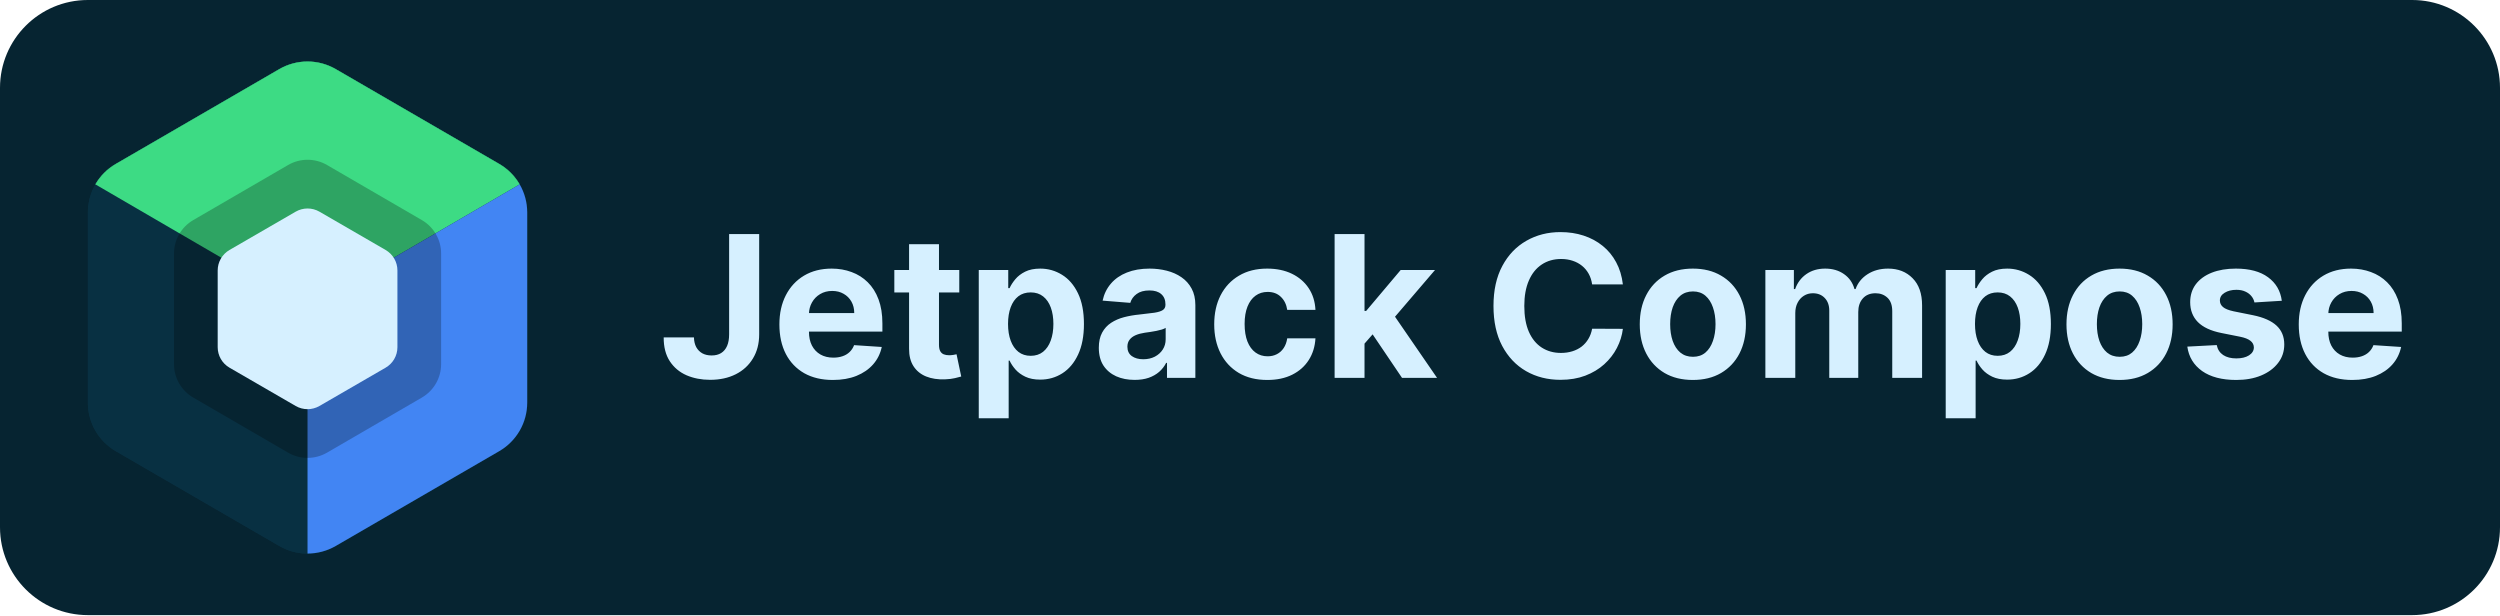
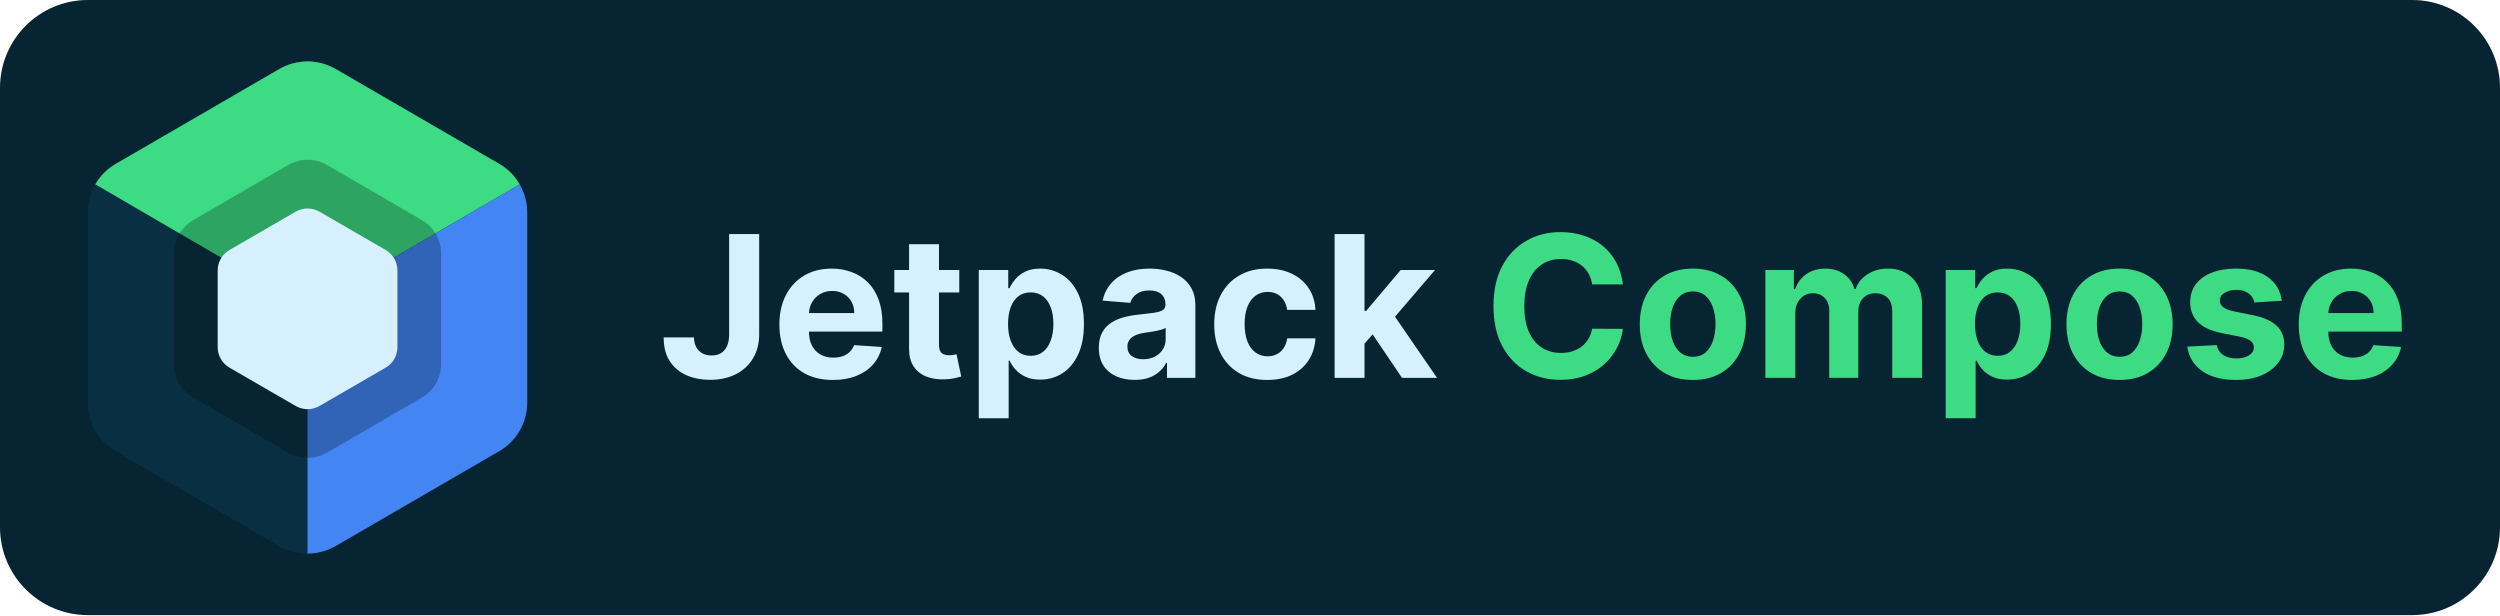
- <svg xmlns="http://www.w3.org/2000/svg" width="569" height="140" viewBox="0 0 569 140" fill="none">
+ <svg xmlns="http://www.w3.org/2000/svg" xmlns:xlink="http://www.w3.org/1999/xlink" width="569" height="140" viewBox="0 0 569 140" fill="none">
  <rect width="569" height="140" rx="20" fill="#062431" />
-   <path d="M63.578 15.739C67.549 13.437 72.451 13.437 76.422 15.739L113.638 37.321C117.576 39.605 120 43.808 120 48.355V91.657C120 96.204 117.576 100.407 113.638 102.691L76.422 124.273C72.451 126.576 67.549 126.576 63.578 124.273L26.362 102.691C22.424 100.407 20 96.204 20 91.657V48.355C20 43.808 22.424 39.605 26.362 37.321L63.578 15.739Z" fill="#083042" />
-   <path d="M76.414 15.727L113.63 37.309C115.594 38.448 117.181 40.064 118.279 41.962L69.992 70.073L21.704 41.962C22.802 40.064 24.39 38.448 26.354 37.309L63.57 15.727C65.555 14.576 67.773 14 69.992 14C72.21 14 74.428 14.576 76.414 15.727Z" fill="#3DDB84" />
-   <path d="M65.571 37.556C68.309 35.967 71.691 35.967 74.429 37.556L96.02 50.095C98.73 51.669 100.398 54.563 100.398 57.693V82.886C100.398 86.016 98.73 88.911 96.02 90.485L74.429 103.023C71.691 104.613 68.309 104.613 65.571 103.023L43.98 90.485C41.27 88.911 39.602 86.016 39.602 82.886V57.693C39.602 54.563 41.27 51.669 43.98 50.095L65.571 37.556Z" fill="black" fill-opacity="0.25" />
-   <path d="M67.292 48.178C68.967 47.209 71.033 47.209 72.708 48.178L87.764 56.893C89.43 57.857 90.454 59.633 90.454 61.554V79.025C90.454 80.946 89.43 82.722 87.764 83.686L72.708 92.401C71.033 93.37 68.967 93.37 67.292 92.401L52.236 83.686C50.57 82.722 49.545 80.946 49.545 79.025V61.554C49.545 59.633 50.57 57.857 52.236 56.893L67.292 48.178Z" fill="#D6F0FF" />
-   <path d="M63.578 15.739C67.549 13.437 72.451 13.437 76.422 15.739L113.638 37.321C117.576 39.605 120 43.808 120 48.355V91.657C120 96.204 117.576 100.407 113.638 102.691L76.422 124.273C72.451 126.576 67.549 126.576 63.578 124.273L26.362 102.691C22.424 100.407 20 96.204 20 91.657V48.355C20 43.808 22.424 39.605 26.362 37.321L63.578 15.739Z" fill="#083042" />
-   <path d="M76.414 15.727L113.63 37.309C115.594 38.448 117.181 40.064 118.279 41.962L69.992 70.073L21.704 41.962C22.802 40.064 24.39 38.448 26.354 37.309L63.57 15.727C65.555 14.576 67.773 14 69.992 14C72.21 14 74.428 14.576 76.414 15.727Z" fill="#3DDB84" />
+   <use xlink:href="#stroke0_283_2" fill="#083042" />
+   <use xlink:href="#stroke1_283_2" fill="#3DDB84" />
+   <use xlink:href="#stroke2_283_2" fill="black" fill-opacity="0.25" />
+   <use xlink:href="#stroke3_283_2" fill="#D6F0FF" />
+   <use xlink:href="#stroke0_283_2" fill="#083042" />
+   <use xlink:href="#stroke1_283_2" fill="#3DDB84" />
  <path d="M119.992 48.343V91.645C119.992 96.192 117.568 100.395 113.63 102.679L76.414 124.261C74.428 125.412 72.21 125.988 69.992 125.988L69.992 70.073L118.279 41.962C119.377 43.861 119.986 46.041 119.992 48.308L119.992 48.343Z" fill="#4285F3" />
-   <path d="M65.571 37.556C68.309 35.967 71.691 35.967 74.429 37.556L96.02 50.095C98.73 51.669 100.398 54.563 100.398 57.693V82.886C100.398 86.016 98.73 88.911 96.02 90.485L74.429 103.023C71.691 104.613 68.309 104.613 65.571 103.023L43.98 90.485C41.27 88.911 39.602 86.016 39.602 82.886V57.693C39.602 54.563 41.27 51.669 43.98 50.095L65.571 37.556Z" fill="black" fill-opacity="0.25" />
-   <path d="M67.292 48.178C68.967 47.209 71.033 47.209 72.708 48.178L87.764 56.893C89.43 57.857 90.454 59.633 90.454 61.554V79.025C90.454 80.946 89.43 82.722 87.764 83.686L72.708 92.401C71.033 93.37 68.967 93.37 67.292 92.401L52.236 83.686C50.57 82.722 49.545 80.946 49.545 79.025V61.554C49.545 59.633 50.57 57.857 52.236 56.893L67.292 48.178Z" fill="#D6F0FF" />
-   <path d="M165.948 53.273H172.788V76.092C172.788 78.202 172.314 80.034 171.365 81.59C170.428 83.145 169.123 84.343 167.45 85.185C165.778 86.027 163.833 86.447 161.618 86.447C159.647 86.447 157.857 86.101 156.248 85.409C154.65 84.706 153.382 83.64 152.445 82.213C151.507 80.775 151.044 78.969 151.055 76.796H157.942C157.963 77.658 158.139 78.399 158.469 79.017C158.81 79.624 159.274 80.093 159.86 80.423C160.456 80.743 161.159 80.902 161.969 80.902C162.821 80.902 163.54 80.721 164.126 80.359C164.723 79.986 165.176 79.443 165.485 78.729C165.794 78.015 165.948 77.136 165.948 76.092V53.273ZM189.567 86.479C187.042 86.479 184.869 85.968 183.047 84.945C181.236 83.912 179.84 82.452 178.86 80.567C177.88 78.671 177.39 76.428 177.39 73.839C177.39 71.314 177.88 69.098 178.86 67.191C179.84 65.284 181.22 63.798 182.999 62.733C184.789 61.668 186.887 61.135 189.295 61.135C190.914 61.135 192.422 61.396 193.817 61.918C195.224 62.429 196.449 63.202 197.493 64.235C198.548 65.269 199.368 66.568 199.954 68.134C200.54 69.69 200.833 71.511 200.833 73.599V75.469H180.107V71.25H194.425C194.425 70.27 194.212 69.402 193.786 68.646C193.359 67.889 192.768 67.298 192.012 66.872C191.266 66.435 190.398 66.217 189.407 66.217C188.374 66.217 187.457 66.456 186.658 66.936C185.87 67.404 185.252 68.038 184.805 68.837C184.357 69.626 184.128 70.505 184.118 71.474V75.485C184.118 76.7 184.341 77.749 184.789 78.633C185.247 79.517 185.891 80.199 186.722 80.679C187.553 81.158 188.539 81.398 189.679 81.398C190.435 81.398 191.127 81.291 191.756 81.078C192.385 80.865 192.923 80.546 193.37 80.119C193.817 79.693 194.158 79.171 194.393 78.553L200.689 78.969C200.369 80.481 199.714 81.803 198.723 82.932C197.743 84.05 196.475 84.924 194.92 85.553C193.375 86.171 191.591 86.479 189.567 86.479ZM218.331 61.455V66.568H203.549V61.455H218.331ZM206.905 55.574H213.713V78.457C213.713 79.086 213.809 79.576 214 79.928C214.192 80.269 214.458 80.508 214.799 80.647C215.151 80.785 215.556 80.854 216.014 80.854C216.333 80.854 216.653 80.828 216.973 80.775C217.292 80.711 217.537 80.663 217.708 80.631L218.778 85.696C218.438 85.803 217.958 85.925 217.34 86.064C216.722 86.213 215.971 86.304 215.087 86.336C213.446 86.4 212.008 86.181 210.772 85.68C209.547 85.18 208.594 84.402 207.912 83.347C207.23 82.293 206.895 80.961 206.905 79.352V55.574ZM222.765 95.204V61.455H229.477V65.577H229.781C230.079 64.917 230.51 64.246 231.075 63.564C231.65 62.871 232.396 62.296 233.312 61.838C234.239 61.369 235.39 61.135 236.764 61.135C238.554 61.135 240.205 61.604 241.718 62.541C243.231 63.468 244.44 64.869 245.345 66.744C246.251 68.608 246.704 70.947 246.704 73.759C246.704 76.497 246.262 78.809 245.377 80.695C244.504 82.57 243.311 83.992 241.798 84.961C240.296 85.92 238.612 86.4 236.748 86.4C235.427 86.4 234.303 86.181 233.376 85.744C232.46 85.308 231.709 84.759 231.123 84.098C230.537 83.427 230.09 82.751 229.781 82.069H229.573V95.204H222.765ZM229.429 73.727C229.429 75.187 229.632 76.46 230.036 77.546C230.441 78.633 231.027 79.48 231.794 80.087C232.561 80.684 233.493 80.982 234.591 80.982C235.699 80.982 236.636 80.679 237.403 80.071C238.17 79.454 238.751 78.601 239.145 77.515C239.55 76.417 239.752 75.155 239.752 73.727C239.752 72.31 239.555 71.064 239.161 69.988C238.767 68.912 238.186 68.07 237.419 67.463C236.652 66.856 235.709 66.552 234.591 66.552C233.483 66.552 232.545 66.845 231.778 67.431C231.022 68.017 230.441 68.848 230.036 69.924C229.632 71 229.429 72.268 229.429 73.727ZM258.241 86.463C256.675 86.463 255.28 86.192 254.055 85.648C252.829 85.094 251.86 84.279 251.146 83.204C250.443 82.117 250.091 80.764 250.091 79.144C250.091 77.781 250.342 76.636 250.843 75.709C251.343 74.782 252.025 74.036 252.888 73.472C253.751 72.907 254.731 72.481 255.828 72.193C256.936 71.906 258.097 71.703 259.312 71.586C260.74 71.437 261.89 71.298 262.764 71.171C263.637 71.032 264.271 70.829 264.665 70.563C265.059 70.297 265.257 69.903 265.257 69.381V69.285C265.257 68.273 264.937 67.49 264.298 66.936C263.669 66.382 262.774 66.105 261.613 66.105C260.388 66.105 259.413 66.376 258.689 66.92C257.964 67.452 257.485 68.124 257.251 68.933L250.954 68.422C251.274 66.93 251.903 65.641 252.84 64.555C253.778 63.457 254.987 62.616 256.468 62.03C257.959 61.433 259.685 61.135 261.645 61.135C263.009 61.135 264.314 61.295 265.56 61.614C266.817 61.934 267.931 62.429 268.9 63.1C269.88 63.772 270.653 64.635 271.217 65.689C271.782 66.733 272.064 67.985 272.064 69.445V86H265.608V82.596H265.416C265.022 83.363 264.495 84.04 263.834 84.626C263.174 85.201 262.38 85.654 261.453 85.984C260.526 86.304 259.456 86.463 258.241 86.463ZM260.191 81.765C261.192 81.765 262.077 81.568 262.844 81.174C263.611 80.769 264.213 80.226 264.649 79.544C265.086 78.862 265.305 78.09 265.305 77.227V74.622C265.091 74.761 264.798 74.888 264.426 75.006C264.063 75.112 263.653 75.213 263.195 75.309C262.737 75.394 262.279 75.474 261.821 75.549C261.363 75.613 260.947 75.671 260.574 75.725C259.775 75.842 259.078 76.028 258.481 76.284C257.884 76.54 257.421 76.886 257.091 77.323C256.76 77.749 256.595 78.282 256.595 78.921C256.595 79.848 256.931 80.556 257.602 81.046C258.284 81.526 259.147 81.765 260.191 81.765ZM288.436 86.479C285.922 86.479 283.759 85.947 281.948 84.881C280.147 83.805 278.762 82.314 277.793 80.407C276.834 78.5 276.355 76.305 276.355 73.823C276.355 71.309 276.839 69.104 277.809 67.207C278.789 65.3 280.179 63.814 281.98 62.749C283.78 61.673 285.922 61.135 288.404 61.135C290.545 61.135 292.42 61.524 294.029 62.301C295.637 63.079 296.911 64.171 297.848 65.577C298.786 66.984 299.302 68.635 299.398 70.531H292.974C292.793 69.306 292.314 68.321 291.536 67.575C290.769 66.819 289.762 66.44 288.516 66.44C287.461 66.44 286.539 66.728 285.751 67.303C284.973 67.868 284.366 68.694 283.929 69.78C283.493 70.867 283.274 72.183 283.274 73.727C283.274 75.293 283.487 76.625 283.913 77.722C284.35 78.82 284.963 79.656 285.751 80.231C286.539 80.806 287.461 81.094 288.516 81.094C289.293 81.094 289.991 80.934 290.609 80.615C291.238 80.295 291.754 79.832 292.159 79.224C292.575 78.606 292.846 77.866 292.974 77.003H299.398C299.292 78.878 298.78 80.529 297.864 81.957C296.958 83.374 295.707 84.482 294.109 85.281C292.511 86.08 290.62 86.479 288.436 86.479ZM309.925 78.937L309.941 70.771H310.932L318.794 61.455H326.608L316.045 73.791H314.431L309.925 78.937ZM303.757 86V53.273H310.564V86H303.757ZM319.098 86L311.875 75.309L316.413 70.499L327.072 86H319.098ZM369.367 64.731H362.368C362.24 63.825 361.979 63.021 361.585 62.318C361.191 61.604 360.684 60.996 360.067 60.496C359.449 59.995 358.735 59.611 357.925 59.345C357.126 59.079 356.258 58.946 355.32 58.946C353.627 58.946 352.151 59.367 350.894 60.208C349.637 61.039 348.662 62.254 347.97 63.852C347.277 65.439 346.931 67.367 346.931 69.636C346.931 71.969 347.277 73.93 347.97 75.517C348.673 77.104 349.653 78.303 350.91 79.113C352.167 79.922 353.621 80.327 355.273 80.327C356.199 80.327 357.057 80.204 357.845 79.96C358.644 79.715 359.353 79.358 359.971 78.889C360.589 78.409 361.1 77.829 361.505 77.147C361.92 76.465 362.208 75.688 362.368 74.814L369.367 74.846C369.186 76.348 368.733 77.797 368.009 79.192C367.295 80.577 366.331 81.819 365.116 82.916C363.912 84.002 362.474 84.865 360.802 85.505C359.14 86.133 357.259 86.447 355.161 86.447C352.242 86.447 349.632 85.787 347.33 84.466C345.04 83.145 343.229 81.233 341.897 78.729C340.576 76.225 339.916 73.195 339.916 69.636C339.916 66.067 340.587 63.031 341.929 60.528C343.271 58.024 345.093 56.117 347.394 54.807C349.695 53.486 352.284 52.825 355.161 52.825C357.057 52.825 358.815 53.092 360.434 53.624C362.064 54.157 363.508 54.935 364.765 55.957C366.022 56.969 367.045 58.211 367.833 59.681C368.632 61.151 369.143 62.834 369.367 64.731ZM385.291 86.479C382.809 86.479 380.662 85.952 378.851 84.897C377.051 83.832 375.661 82.351 374.68 80.455C373.7 78.548 373.21 76.337 373.21 73.823C373.21 71.288 373.7 69.072 374.68 67.175C375.661 65.269 377.051 63.788 378.851 62.733C380.662 61.668 382.809 61.135 385.291 61.135C387.773 61.135 389.915 61.668 391.715 62.733C393.526 63.788 394.922 65.269 395.902 67.175C396.882 69.072 397.372 71.288 397.372 73.823C397.372 76.337 396.882 78.548 395.902 80.455C394.922 82.351 393.526 83.832 391.715 84.897C389.915 85.952 387.773 86.479 385.291 86.479ZM385.323 81.206C386.452 81.206 387.395 80.886 388.152 80.247C388.908 79.597 389.478 78.713 389.862 77.594C390.256 76.476 390.453 75.203 390.453 73.775C390.453 72.348 390.256 71.075 389.862 69.956C389.478 68.837 388.908 67.953 388.152 67.303C387.395 66.653 386.452 66.329 385.323 66.329C384.183 66.329 383.224 66.653 382.447 67.303C381.68 67.953 381.099 68.837 380.705 69.956C380.321 71.075 380.13 72.348 380.13 73.775C380.13 75.203 380.321 76.476 380.705 77.594C381.099 78.713 381.68 79.597 382.447 80.247C383.224 80.886 384.183 81.206 385.323 81.206ZM401.799 86V61.455H408.287V65.785H408.574C409.086 64.347 409.938 63.212 411.131 62.381C412.324 61.55 413.752 61.135 415.414 61.135C417.097 61.135 418.53 61.556 419.712 62.397C420.895 63.228 421.683 64.358 422.077 65.785H422.333C422.834 64.379 423.739 63.255 425.05 62.413C426.371 61.561 427.931 61.135 429.732 61.135C432.022 61.135 433.881 61.865 435.309 63.324C436.747 64.773 437.466 66.829 437.466 69.493V86H430.675V70.835C430.675 69.471 430.313 68.448 429.588 67.767C428.864 67.085 427.958 66.744 426.871 66.744C425.636 66.744 424.672 67.138 423.979 67.927C423.287 68.704 422.94 69.732 422.94 71.011V86H416.341V70.691C416.341 69.487 415.994 68.528 415.302 67.815C414.62 67.101 413.72 66.744 412.601 66.744C411.845 66.744 411.163 66.936 410.556 67.319C409.959 67.692 409.485 68.219 409.134 68.901C408.782 69.572 408.606 70.361 408.606 71.266V86H401.799ZM442.844 95.204V61.455H449.555V65.577H449.859C450.157 64.917 450.589 64.246 451.153 63.564C451.729 62.871 452.474 62.296 453.39 61.838C454.317 61.369 455.468 61.135 456.842 61.135C458.632 61.135 460.283 61.604 461.796 62.541C463.309 63.468 464.518 64.869 465.423 66.744C466.329 68.608 466.782 70.947 466.782 73.759C466.782 76.497 466.34 78.809 465.455 80.695C464.582 82.57 463.389 83.992 461.876 84.961C460.374 85.92 458.691 86.4 456.826 86.4C455.505 86.4 454.381 86.181 453.454 85.744C452.538 85.308 451.787 84.759 451.201 84.098C450.615 83.427 450.168 82.751 449.859 82.069H449.651V95.204H442.844ZM449.507 73.727C449.507 75.187 449.71 76.46 450.115 77.546C450.519 78.633 451.105 79.48 451.872 80.087C452.639 80.684 453.572 80.982 454.669 80.982C455.777 80.982 456.714 80.679 457.481 80.071C458.248 79.454 458.829 78.601 459.223 77.515C459.628 76.417 459.83 75.155 459.83 73.727C459.83 72.31 459.633 71.064 459.239 69.988C458.845 68.912 458.264 68.07 457.497 67.463C456.73 66.856 455.787 66.552 454.669 66.552C453.561 66.552 452.623 66.845 451.856 67.431C451.1 68.017 450.519 68.848 450.115 69.924C449.71 71 449.507 72.268 449.507 73.727ZM482.41 86.479C479.928 86.479 477.781 85.952 475.97 84.897C474.17 83.832 472.78 82.351 471.8 80.455C470.819 78.548 470.329 76.337 470.329 73.823C470.329 71.288 470.819 69.072 471.8 67.175C472.78 65.269 474.17 63.788 475.97 62.733C477.781 61.668 479.928 61.135 482.41 61.135C484.893 61.135 487.034 61.668 488.834 62.733C490.645 63.788 492.041 65.269 493.021 67.175C494.001 69.072 494.491 71.288 494.491 73.823C494.491 76.337 494.001 78.548 493.021 80.455C492.041 82.351 490.645 83.832 488.834 84.897C487.034 85.952 484.893 86.479 482.41 86.479ZM482.442 81.206C483.572 81.206 484.514 80.886 485.271 80.247C486.027 79.597 486.597 78.713 486.981 77.594C487.375 76.476 487.572 75.203 487.572 73.775C487.572 72.348 487.375 71.075 486.981 69.956C486.597 68.837 486.027 67.953 485.271 67.303C484.514 66.653 483.572 66.329 482.442 66.329C481.302 66.329 480.344 66.653 479.566 67.303C478.799 67.953 478.218 68.837 477.824 69.956C477.441 71.075 477.249 72.348 477.249 73.775C477.249 75.203 477.441 76.476 477.824 77.594C478.218 78.713 478.799 79.597 479.566 80.247C480.344 80.886 481.302 81.206 482.442 81.206ZM519.34 68.454L513.108 68.837C513.002 68.305 512.773 67.825 512.421 67.399C512.069 66.962 511.606 66.616 511.031 66.36C510.466 66.094 509.79 65.961 509.001 65.961C507.947 65.961 507.057 66.185 506.333 66.632C505.608 67.069 505.246 67.655 505.246 68.39C505.246 68.976 505.48 69.471 505.949 69.876C506.418 70.281 507.222 70.606 508.362 70.851L512.805 71.746C515.191 72.236 516.97 73.024 518.142 74.111C519.314 75.197 519.9 76.625 519.9 78.394C519.9 80.002 519.426 81.414 518.477 82.628C517.54 83.843 516.251 84.791 514.61 85.473C512.98 86.144 511.1 86.479 508.969 86.479C505.72 86.479 503.131 85.803 501.203 84.45C499.285 83.086 498.161 81.233 497.831 78.889L504.527 78.537C504.729 79.528 505.219 80.284 505.997 80.806C506.775 81.318 507.771 81.573 508.985 81.573C510.178 81.573 511.137 81.344 511.862 80.886C512.597 80.418 512.97 79.816 512.98 79.081C512.97 78.463 512.709 77.957 512.197 77.562C511.686 77.158 510.898 76.849 509.832 76.636L505.581 75.789C503.184 75.309 501.4 74.478 500.228 73.296C499.067 72.113 498.486 70.606 498.486 68.773C498.486 67.197 498.912 65.838 499.765 64.698C500.628 63.559 501.837 62.68 503.392 62.062C504.958 61.444 506.791 61.135 508.889 61.135C511.99 61.135 514.429 61.79 516.208 63.1C517.998 64.411 519.042 66.195 519.34 68.454ZM535.372 86.479C532.848 86.479 530.674 85.968 528.853 84.945C527.041 83.912 525.646 82.452 524.666 80.567C523.686 78.671 523.196 76.428 523.196 73.839C523.196 71.314 523.686 69.098 524.666 67.191C525.646 65.284 527.025 63.798 528.805 62.733C530.594 61.668 532.693 61.135 535.101 61.135C536.72 61.135 538.228 61.396 539.623 61.918C541.029 62.429 542.255 63.202 543.299 64.235C544.353 65.269 545.174 66.568 545.76 68.134C546.345 69.69 546.638 71.511 546.638 73.599V75.469H525.912V71.25H540.23C540.23 70.27 540.017 69.402 539.591 68.646C539.165 67.889 538.574 67.298 537.817 66.872C537.072 66.435 536.203 66.217 535.213 66.217C534.179 66.217 533.263 66.456 532.464 66.936C531.676 67.404 531.058 68.038 530.61 68.837C530.163 69.626 529.934 70.505 529.923 71.474V75.485C529.923 76.7 530.147 77.749 530.594 78.633C531.052 79.517 531.697 80.199 532.528 80.679C533.359 81.158 534.344 81.398 535.484 81.398C536.241 81.398 536.933 81.291 537.562 81.078C538.19 80.865 538.728 80.546 539.176 80.119C539.623 79.693 539.964 79.171 540.198 78.553L546.495 78.969C546.175 80.481 545.52 81.803 544.529 82.932C543.549 84.05 542.281 84.924 540.726 85.553C539.181 86.171 537.397 86.479 535.372 86.479Z" fill="#D6F0FF" />
+   <use xlink:href="#stroke2_283_2" fill="black" fill-opacity="0.25" />
+   <use xlink:href="#stroke3_283_2" fill="#D6F0FF" />
+   <path d="M165.948 53.273H172.788V76.092C172.788 78.202 172.314 80.034 171.365 81.59C170.428 83.145 169.123 84.343 167.45 85.185C165.778 86.027 163.833 86.447 161.618 86.447C159.647 86.447 157.857 86.101 156.248 85.409C154.65 84.706 153.382 83.64 152.445 82.213C151.507 80.775 151.044 78.969 151.055 76.796H157.942C157.963 77.658 158.139 78.399 158.469 79.017C158.81 79.624 159.274 80.093 159.86 80.423C160.456 80.743 161.159 80.902 161.969 80.902C162.821 80.902 163.54 80.721 164.126 80.359C164.723 79.986 165.176 79.443 165.485 78.729C165.794 78.015 165.948 77.136 165.948 76.092V53.273ZM189.567 86.479C187.042 86.479 184.869 85.968 183.047 84.945C181.236 83.912 179.84 82.452 178.86 80.567C177.88 78.671 177.39 76.428 177.39 73.839C177.39 71.314 177.88 69.098 178.86 67.191C179.84 65.284 181.22 63.798 182.999 62.733C184.789 61.668 186.887 61.135 189.295 61.135C190.914 61.135 192.422 61.396 193.817 61.918C195.224 62.429 196.449 63.202 197.493 64.235C198.548 65.269 199.368 66.568 199.954 68.134C200.54 69.69 200.833 71.511 200.833 73.599V75.469H180.107V71.25H194.425C194.425 70.27 194.212 69.402 193.786 68.646C193.359 67.889 192.768 67.298 192.012 66.872C191.266 66.435 190.398 66.217 189.407 66.217C188.374 66.217 187.457 66.456 186.658 66.936C185.87 67.404 185.252 68.038 184.805 68.837C184.357 69.626 184.128 70.505 184.118 71.474V75.485C184.118 76.7 184.341 77.749 184.789 78.633C185.247 79.517 185.891 80.199 186.722 80.679C187.553 81.158 188.539 81.398 189.679 81.398C190.435 81.398 191.127 81.291 191.756 81.078C192.385 80.865 192.923 80.546 193.37 80.119C193.817 79.693 194.158 79.171 194.393 78.553L200.689 78.969C200.369 80.481 199.714 81.803 198.723 82.932C197.743 84.05 196.475 84.924 194.92 85.553C193.375 86.171 191.591 86.479 189.567 86.479ZM218.331 61.455V66.568H203.549V61.455H218.331ZM206.905 55.574H213.713V78.457C213.713 79.086 213.809 79.576 214 79.928C214.192 80.269 214.458 80.508 214.799 80.647C215.151 80.785 215.556 80.854 216.014 80.854C216.333 80.854 216.653 80.828 216.973 80.775C217.292 80.711 217.537 80.663 217.708 80.631L218.778 85.696C218.438 85.803 217.958 85.925 217.34 86.064C216.722 86.213 215.971 86.304 215.087 86.336C213.446 86.4 212.008 86.181 210.772 85.68C209.547 85.18 208.594 84.402 207.912 83.347C207.23 82.293 206.895 80.961 206.905 79.352V55.574ZM222.765 95.204V61.455H229.477V65.577H229.781C230.079 64.917 230.51 64.246 231.075 63.564C231.65 62.871 232.396 62.296 233.312 61.838C234.239 61.369 235.39 61.135 236.764 61.135C238.554 61.135 240.205 61.604 241.718 62.541C243.231 63.468 244.44 64.869 245.345 66.744C246.251 68.608 246.704 70.947 246.704 73.759C246.704 76.497 246.262 78.809 245.377 80.695C244.504 82.57 243.311 83.992 241.798 84.961C240.296 85.92 238.612 86.4 236.748 86.4C235.427 86.4 234.303 86.181 233.376 85.744C232.46 85.308 231.709 84.759 231.123 84.098C230.537 83.427 230.09 82.751 229.781 82.069H229.573V95.204H222.765ZM229.429 73.727C229.429 75.187 229.632 76.46 230.036 77.546C230.441 78.633 231.027 79.48 231.794 80.087C232.561 80.684 233.493 80.982 234.591 80.982C235.699 80.982 236.636 80.679 237.403 80.071C238.17 79.454 238.751 78.601 239.145 77.515C239.55 76.417 239.752 75.155 239.752 73.727C239.752 72.31 239.555 71.064 239.161 69.988C238.767 68.912 238.186 68.07 237.419 67.463C236.652 66.856 235.709 66.552 234.591 66.552C233.483 66.552 232.545 66.845 231.778 67.431C231.022 68.017 230.441 68.848 230.036 69.924C229.632 71 229.429 72.268 229.429 73.727ZM258.241 86.463C256.675 86.463 255.28 86.192 254.055 85.648C252.829 85.094 251.86 84.279 251.146 83.204C250.443 82.117 250.091 80.764 250.091 79.144C250.091 77.781 250.342 76.636 250.843 75.709C251.343 74.782 252.025 74.036 252.888 73.472C253.751 72.907 254.731 72.481 255.828 72.193C256.936 71.906 258.097 71.703 259.312 71.586C260.74 71.437 261.89 71.298 262.764 71.171C263.637 71.032 264.271 70.829 264.665 70.563C265.059 70.297 265.257 69.903 265.257 69.381V69.285C265.257 68.273 264.937 67.49 264.298 66.936C263.669 66.382 262.774 66.105 261.613 66.105C260.388 66.105 259.413 66.376 258.689 66.92C257.964 67.452 257.485 68.124 257.251 68.933L250.954 68.422C251.274 66.93 251.903 65.641 252.84 64.555C253.778 63.457 254.987 62.616 256.468 62.03C257.959 61.433 259.685 61.135 261.645 61.135C263.009 61.135 264.314 61.295 265.56 61.614C266.817 61.934 267.931 62.429 268.9 63.1C269.88 63.772 270.653 64.635 271.217 65.689C271.782 66.733 272.064 67.985 272.064 69.445V86H265.608V82.596H265.416C265.022 83.363 264.495 84.04 263.834 84.626C263.174 85.201 262.38 85.654 261.453 85.984C260.526 86.304 259.456 86.463 258.241 86.463ZM260.191 81.765C261.192 81.765 262.077 81.568 262.844 81.174C263.611 80.769 264.213 80.226 264.649 79.544C265.086 78.862 265.305 78.09 265.305 77.227V74.622C265.091 74.761 264.798 74.888 264.426 75.006C264.063 75.112 263.653 75.213 263.195 75.309C262.737 75.394 262.279 75.474 261.821 75.549C261.363 75.613 260.947 75.671 260.574 75.725C259.775 75.842 259.078 76.028 258.481 76.284C257.884 76.54 257.421 76.886 257.091 77.323C256.76 77.749 256.595 78.282 256.595 78.921C256.595 79.848 256.931 80.556 257.602 81.046C258.284 81.526 259.147 81.765 260.191 81.765ZM288.436 86.479C285.922 86.479 283.759 85.947 281.948 84.881C280.147 83.805 278.762 82.314 277.793 80.407C276.834 78.5 276.355 76.305 276.355 73.823C276.355 71.309 276.839 69.104 277.809 67.207C278.789 65.3 280.179 63.814 281.98 62.749C283.78 61.673 285.922 61.135 288.404 61.135C290.545 61.135 292.42 61.524 294.029 62.301C295.637 63.079 296.911 64.171 297.848 65.577C298.786 66.984 299.302 68.635 299.398 70.531H292.974C292.793 69.306 292.314 68.321 291.536 67.575C290.769 66.819 289.762 66.44 288.516 66.44C287.461 66.44 286.539 66.728 285.751 67.303C284.973 67.868 284.366 68.694 283.929 69.78C283.493 70.867 283.274 72.183 283.274 73.727C283.274 75.293 283.487 76.625 283.913 77.722C284.35 78.82 284.963 79.656 285.751 80.231C286.539 80.806 287.461 81.094 288.516 81.094C289.293 81.094 289.991 80.934 290.609 80.615C291.238 80.295 291.754 79.832 292.159 79.224C292.575 78.606 292.846 77.866 292.974 77.003H299.398C299.292 78.878 298.78 80.529 297.864 81.957C296.958 83.374 295.707 84.482 294.109 85.281C292.511 86.08 290.62 86.479 288.436 86.479ZM309.925 78.937L309.941 70.771H310.932L318.794 61.455H326.608L316.045 73.791H314.431L309.925 78.937ZM303.757 86V53.273H310.564V86H303.757ZM319.098 86L311.875 75.309L316.413 70.499L327.072 86H319.098Z" fill="#D6F0FF" />
+   <path d="M369.367 64.731H362.368C362.24 63.825 361.979 63.021 361.585 62.318C361.191 61.604 360.684 60.996 360.067 60.496C359.449 59.995 358.735 59.611 357.925 59.345C357.126 59.079 356.258 58.946 355.32 58.946C353.627 58.946 352.151 59.367 350.894 60.208C349.637 61.039 348.662 62.254 347.97 63.852C347.277 65.439 346.931 67.367 346.931 69.636C346.931 71.969 347.277 73.93 347.97 75.517C348.673 77.104 349.653 78.303 350.91 79.113C352.167 79.922 353.621 80.327 355.273 80.327C356.199 80.327 357.057 80.204 357.845 79.96C358.644 79.715 359.353 79.358 359.971 78.889C360.589 78.409 361.1 77.829 361.505 77.147C361.92 76.465 362.208 75.688 362.368 74.814L369.367 74.846C369.186 76.348 368.733 77.797 368.009 79.192C367.295 80.577 366.331 81.819 365.116 82.916C363.912 84.002 362.474 84.865 360.802 85.505C359.14 86.133 357.259 86.447 355.161 86.447C352.242 86.447 349.632 85.787 347.33 84.466C345.04 83.145 343.229 81.233 341.897 78.729C340.576 76.225 339.916 73.195 339.916 69.636C339.916 66.067 340.587 63.031 341.929 60.528C343.271 58.024 345.093 56.117 347.394 54.807C349.695 53.486 352.284 52.825 355.161 52.825C357.057 52.825 358.815 53.092 360.434 53.624C362.064 54.157 363.508 54.935 364.765 55.957C366.022 56.969 367.045 58.211 367.833 59.681C368.632 61.151 369.143 62.834 369.367 64.731ZM385.291 86.479C382.809 86.479 380.662 85.952 378.851 84.897C377.051 83.832 375.661 82.351 374.68 80.455C373.7 78.548 373.21 76.337 373.21 73.823C373.21 71.288 373.7 69.072 374.68 67.175C375.661 65.269 377.051 63.788 378.851 62.733C380.662 61.668 382.809 61.135 385.291 61.135C387.773 61.135 389.915 61.668 391.715 62.733C393.526 63.788 394.922 65.269 395.902 67.175C396.882 69.072 397.372 71.288 397.372 73.823C397.372 76.337 396.882 78.548 395.902 80.455C394.922 82.351 393.526 83.832 391.715 84.897C389.915 85.952 387.773 86.479 385.291 86.479ZM385.323 81.206C386.452 81.206 387.395 80.886 388.152 80.247C388.908 79.597 389.478 78.713 389.862 77.594C390.256 76.476 390.453 75.203 390.453 73.775C390.453 72.348 390.256 71.075 389.862 69.956C389.478 68.837 388.908 67.953 388.152 67.303C387.395 66.653 386.452 66.329 385.323 66.329C384.183 66.329 383.224 66.653 382.447 67.303C381.68 67.953 381.099 68.837 380.705 69.956C380.321 71.075 380.13 72.348 380.13 73.775C380.13 75.203 380.321 76.476 380.705 77.594C381.099 78.713 381.68 79.597 382.447 80.247C383.224 80.886 384.183 81.206 385.323 81.206ZM401.799 86V61.455H408.287V65.785H408.574C409.086 64.347 409.938 63.212 411.131 62.381C412.324 61.55 413.752 61.135 415.414 61.135C417.097 61.135 418.53 61.556 419.712 62.397C420.895 63.228 421.683 64.358 422.077 65.785H422.333C422.834 64.379 423.739 63.255 425.05 62.413C426.371 61.561 427.931 61.135 429.732 61.135C432.022 61.135 433.881 61.865 435.309 63.324C436.747 64.773 437.466 66.829 437.466 69.493V86H430.675V70.835C430.675 69.471 430.312 68.448 429.588 67.767C428.864 67.085 427.958 66.744 426.871 66.744C425.636 66.744 424.672 67.138 423.979 67.927C423.287 68.704 422.94 69.732 422.94 71.011V86H416.341V70.691C416.341 69.487 415.994 68.528 415.302 67.815C414.62 67.101 413.72 66.744 412.601 66.744C411.845 66.744 411.163 66.936 410.556 67.319C409.959 67.692 409.485 68.219 409.134 68.901C408.782 69.572 408.606 70.361 408.606 71.266V86H401.799ZM442.844 95.204V61.455H449.555V65.577H449.859C450.157 64.917 450.589 64.246 451.153 63.564C451.729 62.871 452.474 62.296 453.39 61.838C454.317 61.369 455.468 61.135 456.842 61.135C458.632 61.135 460.283 61.604 461.796 62.541C463.309 63.468 464.518 64.869 465.423 66.744C466.329 68.608 466.782 70.947 466.782 73.759C466.782 76.497 466.34 78.809 465.455 80.695C464.582 82.57 463.389 83.992 461.876 84.961C460.374 85.92 458.691 86.4 456.826 86.4C455.505 86.4 454.381 86.181 453.454 85.744C452.538 85.308 451.787 84.759 451.201 84.098C450.615 83.427 450.168 82.751 449.859 82.069H449.651V95.204H442.844ZM449.507 73.727C449.507 75.187 449.71 76.46 450.115 77.546C450.519 78.633 451.105 79.48 451.872 80.087C452.639 80.684 453.572 80.982 454.669 80.982C455.777 80.982 456.714 80.679 457.481 80.071C458.248 79.454 458.829 78.601 459.223 77.515C459.628 76.417 459.83 75.155 459.83 73.727C459.83 72.31 459.633 71.064 459.239 69.988C458.845 68.912 458.264 68.07 457.497 67.463C456.73 66.856 455.787 66.552 454.669 66.552C453.561 66.552 452.623 66.845 451.856 67.431C451.1 68.017 450.519 68.848 450.115 69.924C449.71 71 449.507 72.268 449.507 73.727ZM482.41 86.479C479.928 86.479 477.781 85.952 475.97 84.897C474.17 83.832 472.78 82.351 471.8 80.455C470.819 78.548 470.329 76.337 470.329 73.823C470.329 71.288 470.819 69.072 471.8 67.175C472.78 65.269 474.17 63.788 475.97 62.733C477.781 61.668 479.928 61.135 482.41 61.135C484.893 61.135 487.034 61.668 488.834 62.733C490.645 63.788 492.041 65.269 493.021 67.175C494.001 69.072 494.491 71.288 494.491 73.823C494.491 76.337 494.001 78.548 493.021 80.455C492.041 82.351 490.645 83.832 488.834 84.897C487.034 85.952 484.893 86.479 482.41 86.479ZM482.442 81.206C483.572 81.206 484.514 80.886 485.271 80.247C486.027 79.597 486.597 78.713 486.981 77.594C487.375 76.476 487.572 75.203 487.572 73.775C487.572 72.348 487.375 71.075 486.981 69.956C486.597 68.837 486.027 67.953 485.271 67.303C484.514 66.653 483.572 66.329 482.442 66.329C481.302 66.329 480.344 66.653 479.566 67.303C478.799 67.953 478.218 68.837 477.824 69.956C477.441 71.075 477.249 72.348 477.249 73.775C477.249 75.203 477.441 76.476 477.824 77.594C478.218 78.713 478.799 79.597 479.566 80.247C480.344 80.886 481.302 81.206 482.442 81.206ZM519.34 68.454L513.108 68.837C513.002 68.305 512.773 67.825 512.421 67.399C512.069 66.962 511.606 66.616 511.031 66.36C510.466 66.094 509.79 65.961 509.001 65.961C507.947 65.961 507.057 66.185 506.333 66.632C505.608 67.069 505.246 67.655 505.246 68.39C505.246 68.976 505.48 69.471 505.949 69.876C506.418 70.281 507.222 70.606 508.362 70.851L512.805 71.746C515.191 72.236 516.97 73.024 518.142 74.111C519.314 75.197 519.9 76.625 519.9 78.394C519.9 80.002 519.426 81.414 518.477 82.628C517.54 83.843 516.251 84.791 514.61 85.473C512.98 86.144 511.1 86.479 508.969 86.479C505.72 86.479 503.131 85.803 501.203 84.45C499.285 83.086 498.161 81.233 497.831 78.889L504.527 78.537C504.729 79.528 505.219 80.284 505.997 80.806C506.775 81.318 507.771 81.573 508.985 81.573C510.178 81.573 511.137 81.344 511.862 80.886C512.597 80.418 512.97 79.816 512.98 79.081C512.97 78.463 512.709 77.957 512.197 77.562C511.686 77.158 510.898 76.849 509.832 76.636L505.582 75.789C503.184 75.309 501.4 74.478 500.228 73.296C499.067 72.113 498.486 70.606 498.486 68.773C498.486 67.197 498.912 65.838 499.765 64.698C500.628 63.559 501.837 62.68 503.392 62.062C504.958 61.444 506.791 61.135 508.889 61.135C511.99 61.135 514.429 61.79 516.208 63.1C517.998 64.411 519.042 66.195 519.34 68.454ZM535.372 86.479C532.848 86.479 530.674 85.968 528.853 84.945C527.041 83.912 525.646 82.452 524.666 80.567C523.686 78.671 523.196 76.428 523.196 73.839C523.196 71.314 523.686 69.098 524.666 67.191C525.646 65.284 527.025 63.798 528.805 62.733C530.594 61.668 532.693 61.135 535.101 61.135C536.72 61.135 538.228 61.396 539.623 61.918C541.029 62.429 542.255 63.202 543.299 64.235C544.353 65.269 545.174 66.568 545.759 68.134C546.345 69.69 546.638 71.511 546.638 73.599V75.469H525.912V71.25H540.23C540.23 70.27 540.017 69.402 539.591 68.646C539.165 67.889 538.574 67.298 537.817 66.872C537.072 66.435 536.203 66.217 535.213 66.217C534.179 66.217 533.263 66.456 532.464 66.936C531.676 67.404 531.058 68.038 530.61 68.837C530.163 69.626 529.934 70.505 529.923 71.474V75.485C529.923 76.7 530.147 77.749 530.594 78.633C531.052 79.517 531.697 80.199 532.528 80.679C533.359 81.158 534.344 81.398 535.484 81.398C536.241 81.398 536.933 81.291 537.562 81.078C538.19 80.865 538.728 80.546 539.176 80.119C539.623 79.693 539.964 79.171 540.198 78.553L546.495 78.969C546.175 80.481 545.52 81.803 544.529 82.932C543.549 84.05 542.281 84.924 540.726 85.553C539.181 86.171 537.397 86.479 535.372 86.479Z" fill="#3DDB84" />
+   <defs>
+     <path id="stroke0_283_2" d="M63.578 15.739C67.549 13.437 72.451 13.437 76.422 15.739L113.638 37.321C117.576 39.605 120 43.808 120 48.355V91.657C120 96.204 117.576 100.407 113.638 102.691L76.422 124.273C72.451 126.576 67.549 126.576 63.578 124.273L26.362 102.691C22.424 100.407 20 96.204 20 91.657V48.355C20 43.808 22.424 39.605 26.362 37.321L63.578 15.739Z" />
+     <path id="stroke1_283_2" d="M76.414 15.727L113.63 37.309C115.594 38.448 117.181 40.064 118.279 41.962L69.992 70.073L21.704 41.962C22.802 40.064 24.39 38.448 26.354 37.309L63.57 15.727C65.555 14.576 67.773 14 69.992 14C72.21 14 74.428 14.576 76.414 15.727Z" />
+     <path id="stroke2_283_2" d="M65.571 37.556C68.309 35.967 71.691 35.967 74.429 37.556L96.02 50.095C98.73 51.669 100.398 54.563 100.398 57.693V82.886C100.398 86.016 98.73 88.911 96.02 90.485L74.429 103.023C71.691 104.613 68.309 104.613 65.571 103.023L43.98 90.485C41.27 88.911 39.602 86.016 39.602 82.886V57.693C39.602 54.563 41.27 51.669 43.98 50.095L65.571 37.556Z" />
+     <path id="stroke3_283_2" d="M67.292 48.178C68.967 47.209 71.033 47.209 72.708 48.178L87.764 56.893C89.43 57.857 90.454 59.633 90.454 61.554V79.025C90.454 80.946 89.43 82.722 87.764 83.686L72.708 92.401C71.033 93.37 68.967 93.37 67.292 92.401L52.236 83.686C50.57 82.722 49.545 80.946 49.545 79.025V61.554C49.545 59.633 50.57 57.857 52.236 56.893L67.292 48.178Z" />
+   </defs>
</svg>
